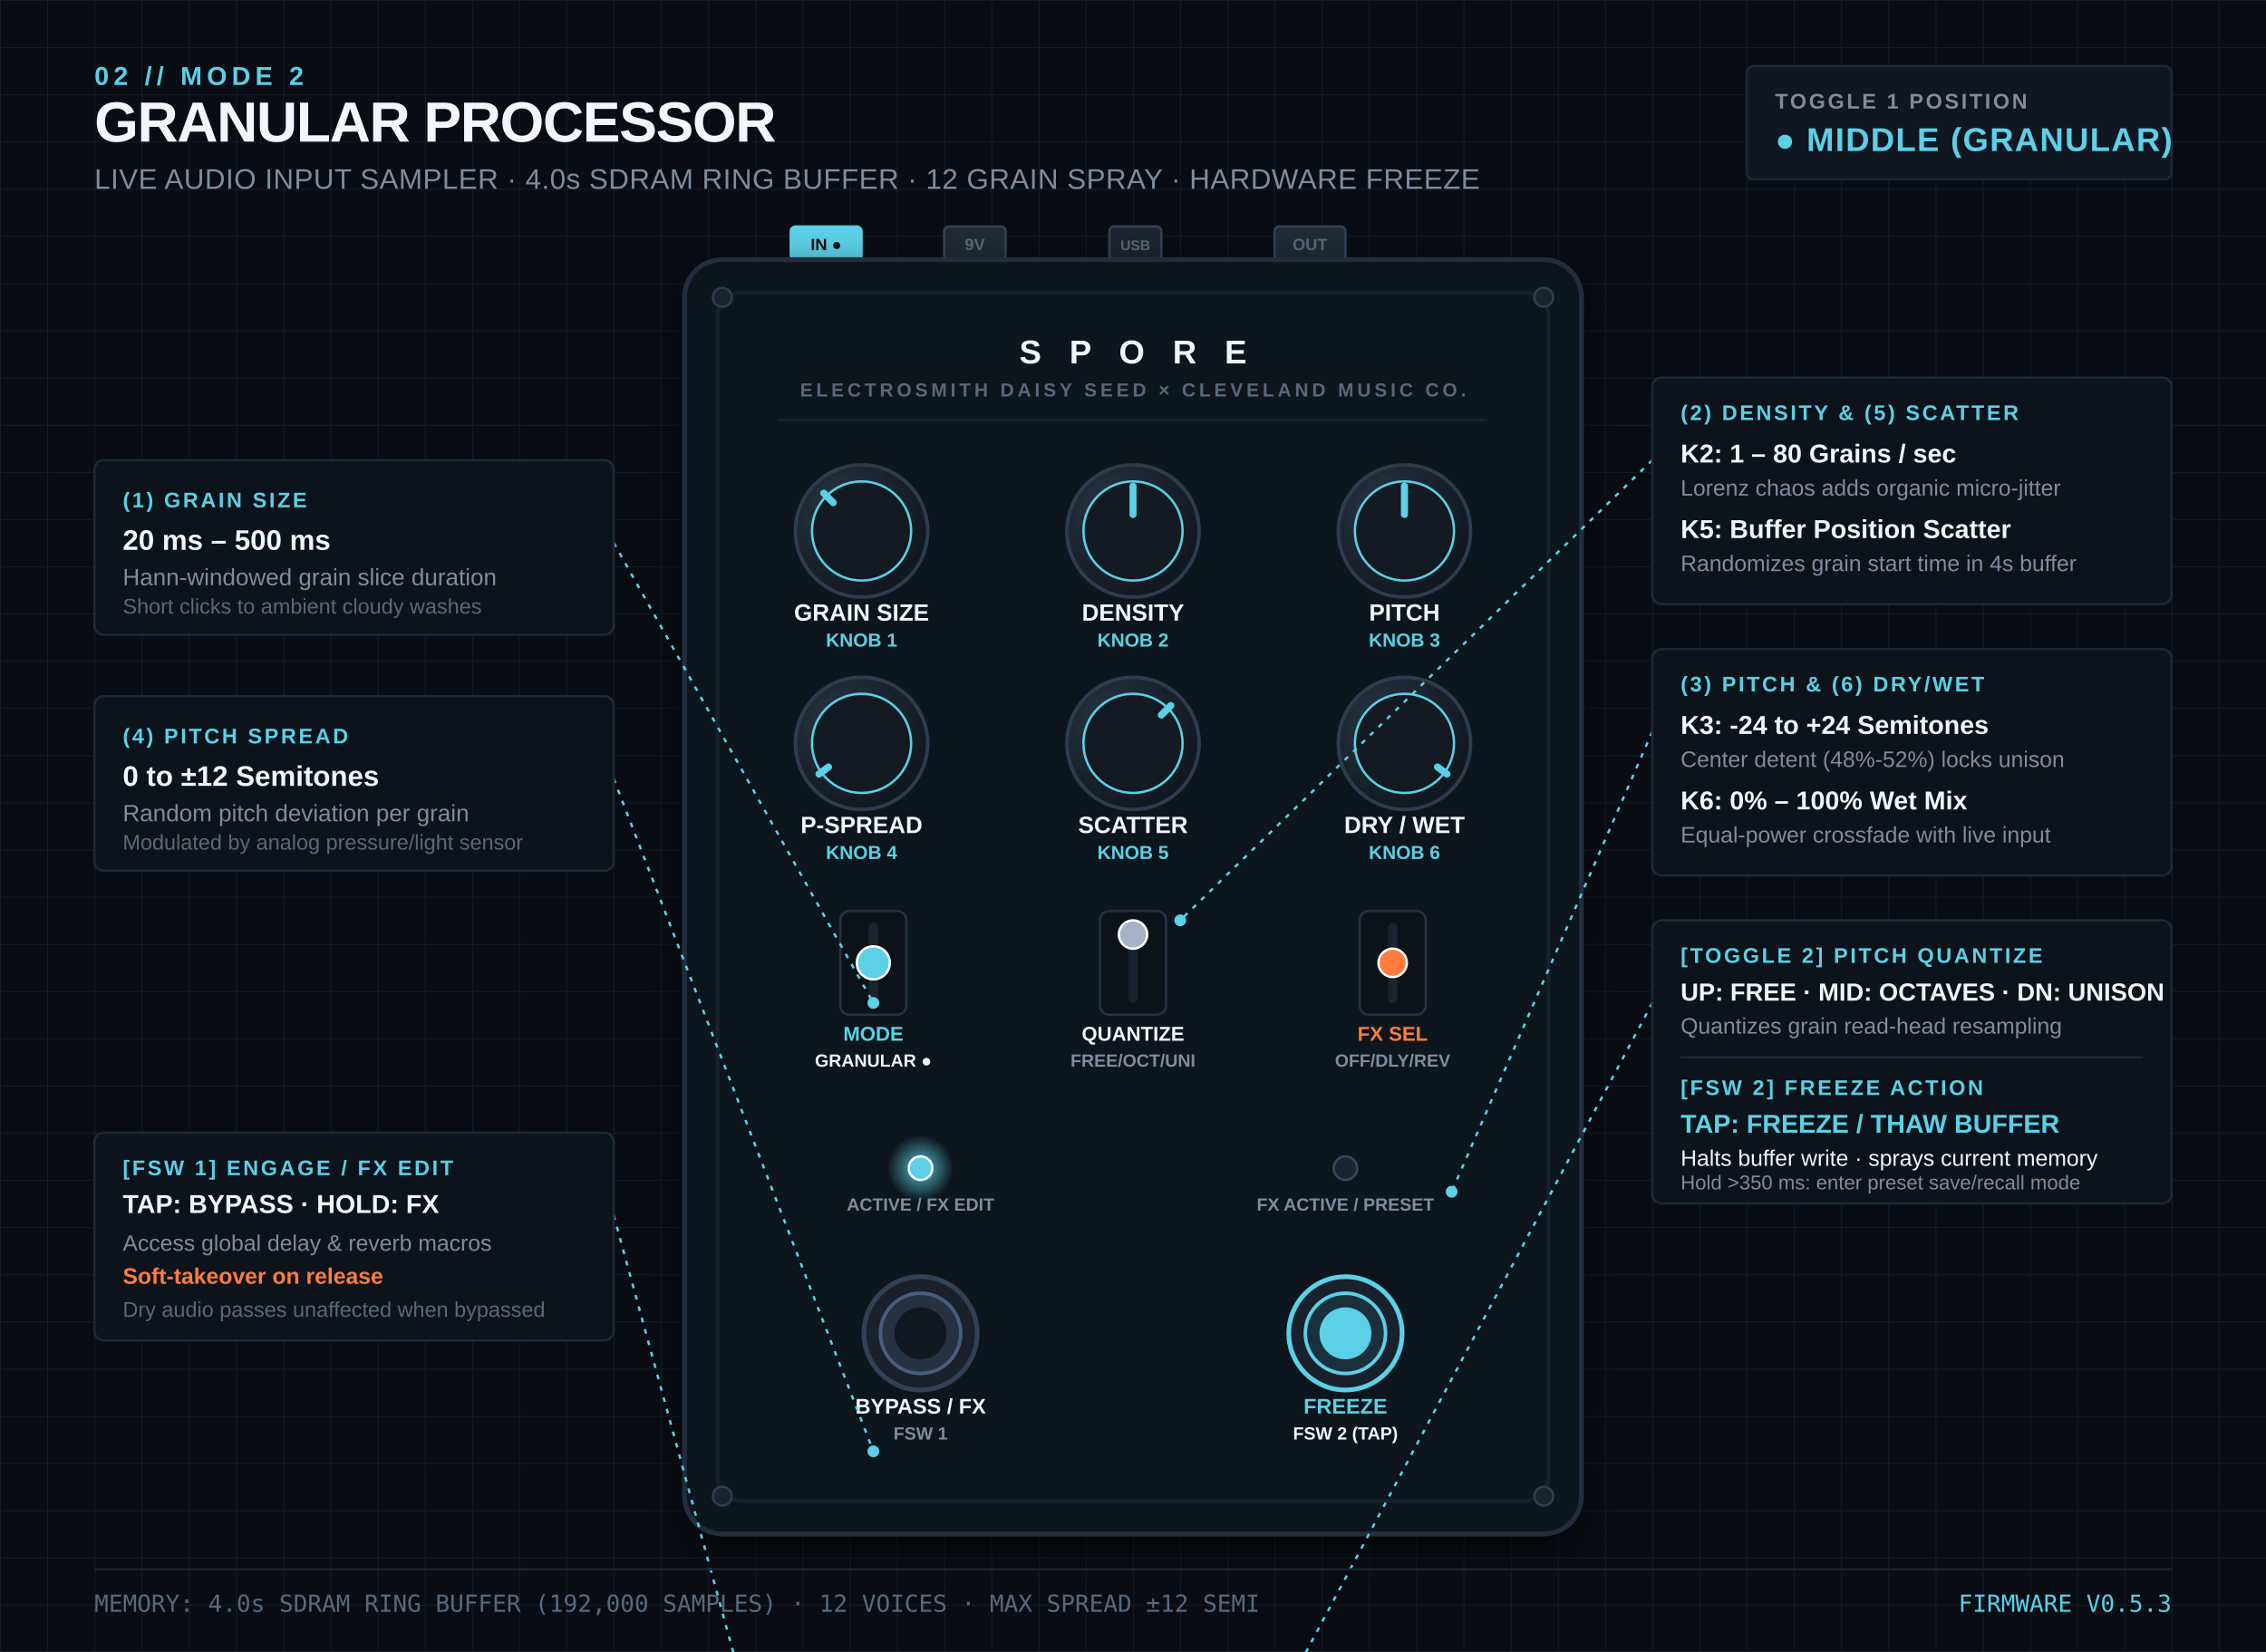
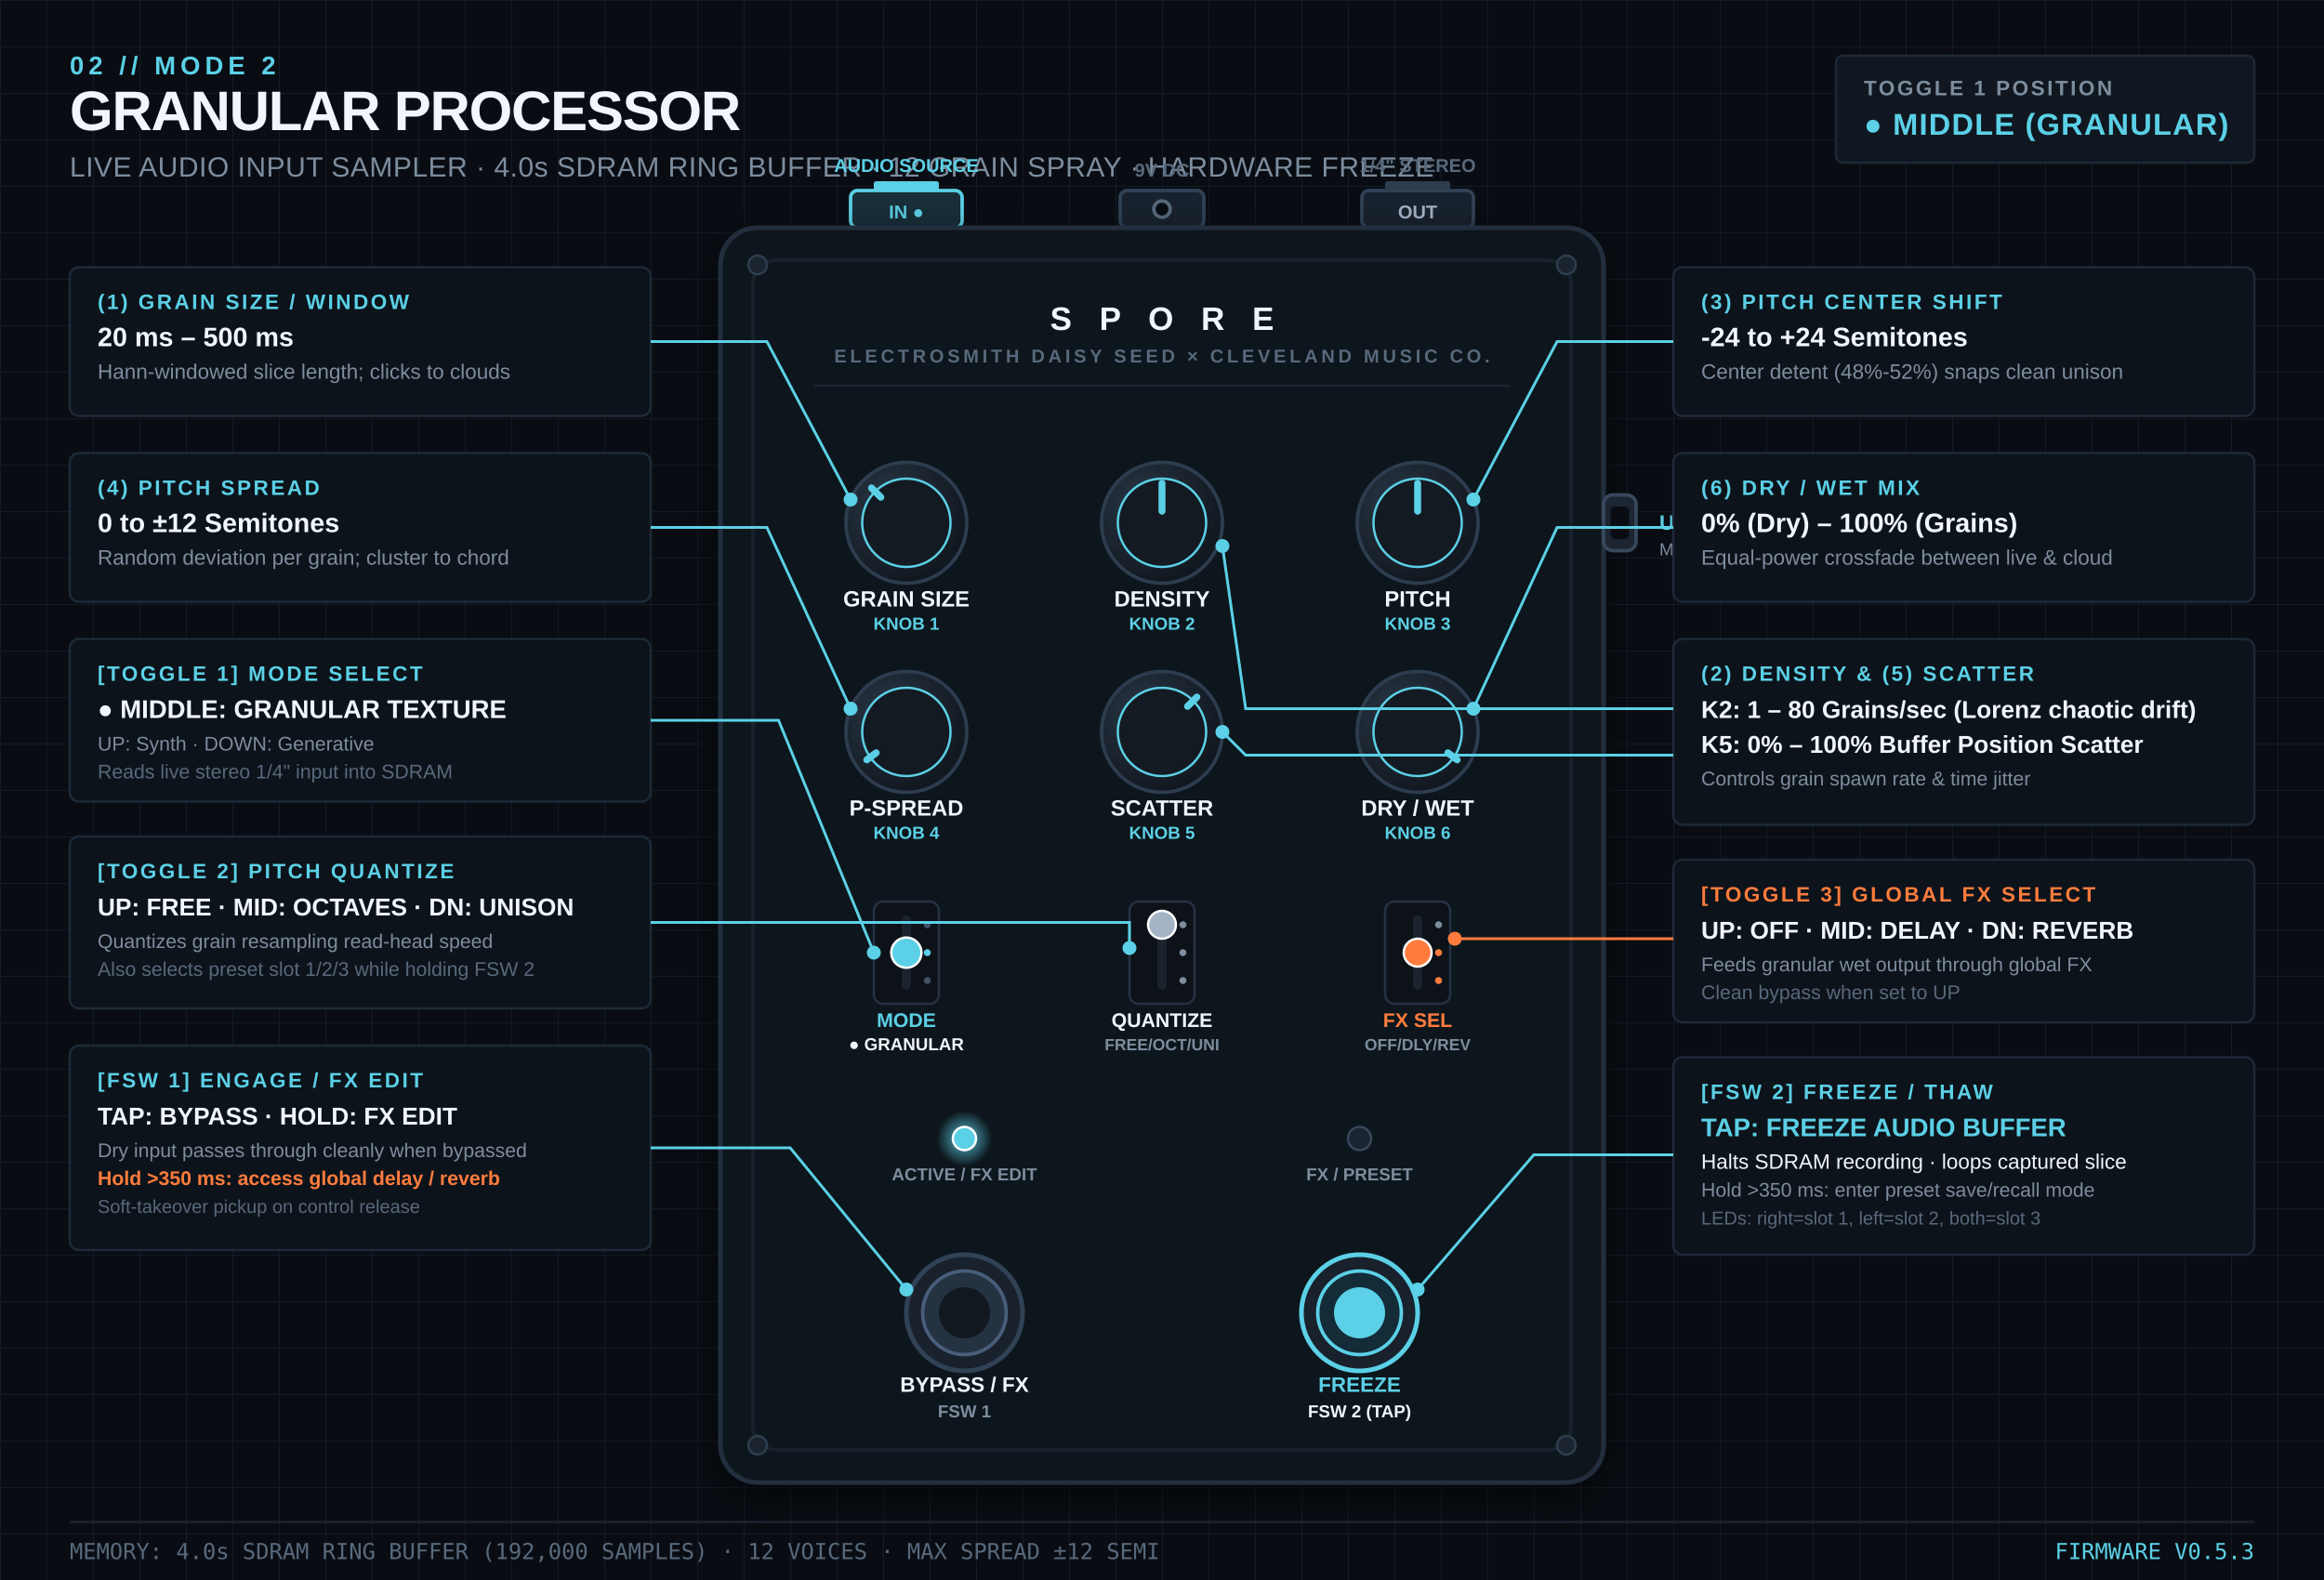
- <svg xmlns="http://www.w3.org/2000/svg" viewBox="0 0 960 700" width="100%" height="100%" style="background:#090d13; font-family:'Univers', 'Helvetica Neue', Arial, -apple-system, sans-serif;">
+ <svg xmlns="http://www.w3.org/2000/svg" viewBox="0 0 1000 680" width="100%" height="100%" style="background:#090d13; font-family:'Univers', 'Helvetica Neue', Arial, -apple-system, sans-serif;">
  <defs>
    <pattern id="grid" width="20" height="20" patternUnits="userSpaceOnUse">
      <path d="M 20 0 L 0 0 0 20" fill="none" stroke="#131c26" stroke-width="0.75" />
    </pattern>
    <radialGradient id="ledGlowCyan" cx="50%" cy="50%" r="50%">
      <stop offset="0%" stop-color="#5bd0e6" stop-opacity="0.9" />
      <stop offset="100%" stop-color="#5bd0e6" stop-opacity="0" />
    </radialGradient>
    <radialGradient id="knobShade" cx="35%" cy="35%" r="65%">
      <stop offset="0%" stop-color="#2a3848" />
      <stop offset="100%" stop-color="#121820" />
    </radialGradient>
    <filter id="shadow" x="-10%" y="-10%" width="120%" height="120%">
      <feDropShadow dx="0" dy="6" stdDeviation="8" flood-color="#000000" flood-opacity="0.6" />
    </filter>
  </defs>
-   <rect width="960" height="700" fill="#090d13" />
-   <rect width="960" height="700" fill="url(#grid)" />
-   <g transform="translate(40, 36)">
+   <rect width="1000" height="680" fill="#090d13" />
+   <rect width="1000" height="680" fill="url(#grid)" />
+   <g transform="translate(30, 32)">
    <text x="0" y="0" fill="#5bd0e6" font-size="11" font-weight="700" letter-spacing="2">02 // MODE 2</text>
    <text x="0" y="24" fill="#f0f6fc" font-size="24" font-weight="800" letter-spacing="-0.5">GRANULAR PROCESSOR</text>
    <text x="0" y="44" fill="#7d8d9e" font-size="12" letter-spacing="0.2">LIVE AUDIO INPUT SAMPLER · 4.0s SDRAM RING BUFFER · 12 GRAIN SPRAY · HARDWARE FREEZE</text>
-     <g transform="translate(700, -8)">
-       <rect x="0" y="0" width="180" height="48" rx="3" fill="#101720" stroke="#1d2836" stroke-width="1" />
-       <text x="12" y="18" fill="#7d8d9e" font-size="9" font-weight="700" letter-spacing="1">TOGGLE 1 POSITION</text>
-       <text x="12" y="36" fill="#5bd0e6" font-size="14" font-weight="700" letter-spacing="0.5">● MIDDLE (GRANULAR)</text>
-     </g>
-   </g>
-   <g transform="translate(290, 110)">
-     <rect x="45" y="-14" width="30" height="14" rx="2" fill="#5bd0e6" stroke="#5bd0e6" stroke-width="1" />
-     <text x="60" y="-4" fill="#090d13" font-size="7" font-weight="800" text-anchor="middle">IN ●</text>
-     <rect x="110" y="-14" width="26" height="14" rx="2" fill="#202936" stroke="#334255" stroke-width="1" />
-     <text x="123" y="-4" fill="#58697c" font-size="7" font-weight="700" text-anchor="middle">9V</text>
-     <rect x="180" y="-14" width="22" height="14" rx="2" fill="#1b2430" stroke="#334255" stroke-width="1" />
-     <text x="191" y="-4" fill="#58697c" font-size="6" font-weight="700" text-anchor="middle">USB</text>
-     <rect x="250" y="-14" width="30" height="14" rx="2" fill="#202936" stroke="#334255" stroke-width="1" />
-     <text x="265" y="-4" fill="#58697c" font-size="7" font-weight="700" text-anchor="middle">OUT</text>
+     <g transform="translate(760, -8)">
+       <rect x="0" y="0" width="180" height="46" rx="3" fill="#101720" stroke="#1d2836" stroke-width="1" />
+       <text x="12" y="17" fill="#7d8d9e" font-size="9" font-weight="700" letter-spacing="1">TOGGLE 1 POSITION</text>
+       <text x="12" y="34" fill="#5bd0e6" font-size="13" font-weight="700" letter-spacing="0.5">● MIDDLE (GRANULAR)</text>
+     </g>
+   </g>
+   <g transform="translate(390, 94)">
+     <rect x="-24" y="-12" width="48" height="16" rx="3" fill="#182e38" stroke="#5bd0e6" stroke-width="1.5" />
+     <rect x="-14" y="-16" width="28" height="4" rx="1" fill="#5bd0e6" />
+     <text x="0" y="0" fill="#5bd0e6" font-size="8" font-weight="800" text-anchor="middle">IN ●</text>
+     <text x="0" y="-20" fill="#5bd0e6" font-size="8" font-weight="700" text-anchor="middle">AUDIO SOURCE</text>
+   </g>
+   <g transform="translate(500, 94)">
+     <rect x="-18" y="-12" width="36" height="16" rx="3" fill="#18222e" stroke="#314256" stroke-width="1.5" />
+     <circle cx="0" cy="-4" r="3.5" fill="#090d13" stroke="#58697c" stroke-width="1.5" />
+     <text x="0" y="-18" fill="#58697c" font-size="8" font-weight="700" text-anchor="middle">9V DC</text>
+   </g>
+   <g transform="translate(610, 94)">
+     <rect x="-24" y="-12" width="48" height="16" rx="3" fill="#18222e" stroke="#314256" stroke-width="1.5" />
+     <rect x="-14" y="-16" width="28" height="4" rx="1" fill="#2d3d50" />
+     <text x="0" y="0" fill="#a4b3c6" font-size="8" font-weight="800" text-anchor="middle">OUT</text>
+     <text x="0" y="-20" fill="#58697c" font-size="8" font-weight="600" text-anchor="middle">1/4" STEREO</text>
+   </g>
+   <g transform="translate(310, 98)">
    <rect x="0" y="0" width="380" height="540" rx="16" fill="#11161d" stroke="#232f3e" stroke-width="2" filter="url(#shadow)" />
    <rect x="14" y="14" width="352" height="512" rx="10" fill="none" stroke="#19222c" stroke-width="1.5" />
    <circle cx="16" cy="16" r="4" fill="#1a232e" stroke="#2e3d4e" stroke-width="1" />
    <circle cx="364" cy="16" r="4" fill="#1a232e" stroke="#2e3d4e" stroke-width="1" />
    <circle cx="16" cy="524" r="4" fill="#1a232e" stroke="#2e3d4e" stroke-width="1" />
    <circle cx="364" cy="524" r="4" fill="#1a232e" stroke="#2e3d4e" stroke-width="1" />
    <text x="190" y="44" fill="#f0f6fc" font-size="14" font-weight="800" letter-spacing="4" text-anchor="middle">S P O R E</text>
    <text x="190" y="58" fill="#58697c" font-size="8" font-weight="600" letter-spacing="1.5" text-anchor="middle">ELECTROSMITH DAISY SEED × CLEVELAND MUSIC CO.</text>
    <line x1="40" y1="68" x2="340" y2="68" stroke="#1b2531" stroke-width="1" />
-     <g transform="translate(75, 115)">
-       <circle cx="0" cy="0" r="28" fill="url(#knobShade)" stroke="#2d3c4e" stroke-width="1.5" />
-       <circle cx="0" cy="0" r="21" fill="#141a22" stroke="#5bd0e6" stroke-width="1" />
-       <line x1="-12" y1="-12" x2="-16" y2="-16" stroke="#5bd0e6" stroke-width="3" stroke-linecap="round" />
-       <text x="0" y="38" fill="#f0f6fc" font-size="10" font-weight="700" text-anchor="middle">GRAIN SIZE</text>
-       <text x="0" y="49" fill="#5bd0e6" font-size="8" font-weight="700" text-anchor="middle">KNOB 1</text>
-     </g>
-     <g transform="translate(190, 115)">
-       <circle cx="0" cy="0" r="28" fill="url(#knobShade)" stroke="#2d3c4e" stroke-width="1.5" />
-       <circle cx="0" cy="0" r="21" fill="#141a22" stroke="#5bd0e6" stroke-width="1" />
-       <line x1="0" y1="-7" x2="0" y2="-19" stroke="#5bd0e6" stroke-width="3" stroke-linecap="round" />
-       <text x="0" y="38" fill="#f0f6fc" font-size="10" font-weight="700" text-anchor="middle">DENSITY</text>
-       <text x="0" y="49" fill="#5bd0e6" font-size="8" font-weight="700" text-anchor="middle">KNOB 2</text>
-     </g>
-     <g transform="translate(305, 115)">
-       <circle cx="0" cy="0" r="28" fill="url(#knobShade)" stroke="#2d3c4e" stroke-width="1.5" />
-       <circle cx="0" cy="0" r="21" fill="#141a22" stroke="#5bd0e6" stroke-width="1" />
-       <line x1="0" y1="-7" x2="0" y2="-19" stroke="#5bd0e6" stroke-width="3" stroke-linecap="round" />
-       <text x="0" y="38" fill="#f0f6fc" font-size="10" font-weight="700" text-anchor="middle">PITCH</text>
-       <text x="0" y="49" fill="#5bd0e6" font-size="8" font-weight="700" text-anchor="middle">KNOB 3</text>
-     </g>
-     <g transform="translate(75, 205)">
-       <circle cx="0" cy="0" r="28" fill="url(#knobShade)" stroke="#2d3c4e" stroke-width="1.5" />
-       <circle cx="0" cy="0" r="21" fill="#141a22" stroke="#5bd0e6" stroke-width="1" />
-       <line x1="-14" y1="10" x2="-18" y2="13" stroke="#5bd0e6" stroke-width="3" stroke-linecap="round" />
-       <text x="0" y="38" fill="#f0f6fc" font-size="10" font-weight="700" text-anchor="middle">P-SPREAD</text>
-       <text x="0" y="49" fill="#5bd0e6" font-size="8" font-weight="700" text-anchor="middle">KNOB 4</text>
-     </g>
-     <g transform="translate(190, 205)">
-       <circle cx="0" cy="0" r="28" fill="url(#knobShade)" stroke="#2d3c4e" stroke-width="1.5" />
-       <circle cx="0" cy="0" r="21" fill="#141a22" stroke="#5bd0e6" stroke-width="1" />
-       <line x1="12" y1="-12" x2="16" y2="-16" stroke="#5bd0e6" stroke-width="3" stroke-linecap="round" />
-       <text x="0" y="38" fill="#f0f6fc" font-size="10" font-weight="700" text-anchor="middle">SCATTER</text>
-       <text x="0" y="49" fill="#5bd0e6" font-size="8" font-weight="700" text-anchor="middle">KNOB 5</text>
-     </g>
-     <g transform="translate(305, 205)">
-       <circle cx="0" cy="0" r="28" fill="url(#knobShade)" stroke="#2d3c4e" stroke-width="1.5" />
-       <circle cx="0" cy="0" r="21" fill="#141a22" stroke="#5bd0e6" stroke-width="1" />
-       <line x1="14" y1="10" x2="18" y2="13" stroke="#5bd0e6" stroke-width="3" stroke-linecap="round" />
-       <text x="0" y="38" fill="#f0f6fc" font-size="10" font-weight="700" text-anchor="middle">DRY / WET</text>
-       <text x="0" y="49" fill="#5bd0e6" font-size="8" font-weight="700" text-anchor="middle">KNOB 6</text>
-     </g>
-     <g transform="translate(80, 298)">
+     <g transform="translate(80, 127)">
+       <circle cx="0" cy="0" r="26" fill="url(#knobShade)" stroke="#2d3c4e" stroke-width="1.5" />
+       <circle cx="0" cy="0" r="19" fill="#141a22" stroke="#5bd0e6" stroke-width="1" />
+       <line x1="-11" y1="-11" x2="-15" y2="-15" stroke="#5bd0e6" stroke-width="3" stroke-linecap="round" />
+       <text x="0" y="36" fill="#f0f6fc" font-size="9.5" font-weight="700" text-anchor="middle">GRAIN SIZE</text>
+       <text x="0" y="46" fill="#5bd0e6" font-size="7.5" font-weight="700" text-anchor="middle">KNOB 1</text>
+     </g>
+     <g transform="translate(190, 127)">
+       <circle cx="0" cy="0" r="26" fill="url(#knobShade)" stroke="#2d3c4e" stroke-width="1.5" />
+       <circle cx="0" cy="0" r="19" fill="#141a22" stroke="#5bd0e6" stroke-width="1" />
+       <line x1="0" y1="-5" x2="0" y2="-17" stroke="#5bd0e6" stroke-width="3" stroke-linecap="round" />
+       <text x="0" y="36" fill="#f0f6fc" font-size="9.5" font-weight="700" text-anchor="middle">DENSITY</text>
+       <text x="0" y="46" fill="#5bd0e6" font-size="7.5" font-weight="700" text-anchor="middle">KNOB 2</text>
+     </g>
+     <g transform="translate(300, 127)">
+       <circle cx="0" cy="0" r="26" fill="url(#knobShade)" stroke="#2d3c4e" stroke-width="1.5" />
+       <circle cx="0" cy="0" r="19" fill="#141a22" stroke="#5bd0e6" stroke-width="1" />
+       <line x1="0" y1="-5" x2="0" y2="-17" stroke="#5bd0e6" stroke-width="3" stroke-linecap="round" />
+       <text x="0" y="36" fill="#f0f6fc" font-size="9.5" font-weight="700" text-anchor="middle">PITCH</text>
+       <text x="0" y="46" fill="#5bd0e6" font-size="7.5" font-weight="700" text-anchor="middle">KNOB 3</text>
+     </g>
+     <g transform="translate(80, 217)">
+       <circle cx="0" cy="0" r="26" fill="url(#knobShade)" stroke="#2d3c4e" stroke-width="1.5" />
+       <circle cx="0" cy="0" r="19" fill="#141a22" stroke="#5bd0e6" stroke-width="1" />
+       <line x1="-13" y1="9" x2="-17" y2="12" stroke="#5bd0e6" stroke-width="3" stroke-linecap="round" />
+       <text x="0" y="36" fill="#f0f6fc" font-size="9.5" font-weight="700" text-anchor="middle">P-SPREAD</text>
+       <text x="0" y="46" fill="#5bd0e6" font-size="7.5" font-weight="700" text-anchor="middle">KNOB 4</text>
+     </g>
+     <g transform="translate(190, 217)">
+       <circle cx="0" cy="0" r="26" fill="url(#knobShade)" stroke="#2d3c4e" stroke-width="1.5" />
+       <circle cx="0" cy="0" r="19" fill="#141a22" stroke="#5bd0e6" stroke-width="1" />
+       <line x1="11" y1="-11" x2="15" y2="-15" stroke="#5bd0e6" stroke-width="3" stroke-linecap="round" />
+       <text x="0" y="36" fill="#f0f6fc" font-size="9.5" font-weight="700" text-anchor="middle">SCATTER</text>
+       <text x="0" y="46" fill="#5bd0e6" font-size="7.5" font-weight="700" text-anchor="middle">KNOB 5</text>
+     </g>
+     <g transform="translate(300, 217)">
+       <circle cx="0" cy="0" r="26" fill="url(#knobShade)" stroke="#2d3c4e" stroke-width="1.5" />
+       <circle cx="0" cy="0" r="19" fill="#141a22" stroke="#5bd0e6" stroke-width="1" />
+       <line x1="13" y1="9" x2="17" y2="12" stroke="#5bd0e6" stroke-width="3" stroke-linecap="round" />
+       <text x="0" y="36" fill="#f0f6fc" font-size="9.5" font-weight="700" text-anchor="middle">DRY / WET</text>
+       <text x="0" y="46" fill="#5bd0e6" font-size="7.5" font-weight="700" text-anchor="middle">KNOB 6</text>
+     </g>
+     <g transform="translate(80, 312)">
      <rect x="-14" y="-22" width="28" height="44" rx="4" fill="#0d1218" stroke="#253242" stroke-width="1" />
-       <line x1="0" y1="-15" x2="0" y2="15" stroke="#1a232e" stroke-width="4" stroke-linecap="round" />
-       <circle cx="0" cy="0" r="7" fill="#5bd0e6" stroke="#ffffff" stroke-width="1" />
-       <text x="0" y="33" fill="#5bd0e6" font-size="8.5" font-weight="800" text-anchor="middle">MODE</text>
-       <text x="0" y="44" fill="#f0f6fc" font-size="7.5" font-weight="700" text-anchor="middle">GRANULAR ●</text>
-     </g>
-     <g transform="translate(190, 298)">
+       <line x1="0" y1="-14" x2="0" y2="14" stroke="#1a232e" stroke-width="4" stroke-linecap="round" />
+       <circle cx="9" cy="-12" r="1.5" fill="#415164" />
+       <circle cx="9" cy="0" r="1.5" fill="#5bd0e6" />
+       <circle cx="9" cy="12" r="1.5" fill="#415164" />
+       <circle cx="0" cy="0" r="6.5" fill="#5bd0e6" stroke="#ffffff" stroke-width="1" />
+       <text x="0" y="32" fill="#5bd0e6" font-size="8.5" font-weight="800" text-anchor="middle">MODE</text>
+       <text x="0" y="42" fill="#f0f6fc" font-size="7.5" font-weight="700" text-anchor="middle">● GRANULAR</text>
+     </g>
+     <g transform="translate(190, 312)">
      <rect x="-14" y="-22" width="28" height="44" rx="4" fill="#0d1218" stroke="#253242" stroke-width="1" />
-       <line x1="0" y1="-15" x2="0" y2="15" stroke="#1a232e" stroke-width="4" stroke-linecap="round" />
+       <line x1="0" y1="-14" x2="0" y2="14" stroke="#1a232e" stroke-width="4" stroke-linecap="round" />
+       <circle cx="9" cy="-12" r="1.5" fill="#7d8d9e" />
+       <circle cx="9" cy="0" r="1.5" fill="#7d8d9e" />
+       <circle cx="9" cy="12" r="1.5" fill="#7d8d9e" />
      <circle cx="0" cy="-12" r="6" fill="#a4b3c6" stroke="#ffffff" stroke-width="1" />
-       <text x="0" y="33" fill="#f0f6fc" font-size="8.5" font-weight="800" text-anchor="middle">QUANTIZE</text>
-       <text x="0" y="44" fill="#7d8d9e" font-size="7.5" font-weight="600" text-anchor="middle">FREE/OCT/UNI</text>
-     </g>
-     <g transform="translate(300, 298)">
+       <text x="0" y="32" fill="#f0f6fc" font-size="8.5" font-weight="800" text-anchor="middle">QUANTIZE</text>
+       <text x="0" y="42" fill="#7d8d9e" font-size="7" font-weight="600" text-anchor="middle">FREE/OCT/UNI</text>
+     </g>
+     <g transform="translate(300, 312)">
      <rect x="-14" y="-22" width="28" height="44" rx="4" fill="#0d1218" stroke="#253242" stroke-width="1" />
-       <line x1="0" y1="-15" x2="0" y2="15" stroke="#1a232e" stroke-width="4" stroke-linecap="round" />
+       <line x1="0" y1="-14" x2="0" y2="14" stroke="#1a232e" stroke-width="4" stroke-linecap="round" />
+       <circle cx="9" cy="-12" r="1.5" fill="#7d8d9e" />
+       <circle cx="9" cy="0" r="1.5" fill="#ff7c3d" />
+       <circle cx="9" cy="12" r="1.5" fill="#ff7c3d" />
      <circle cx="0" cy="0" r="6" fill="#ff7c3d" stroke="#ffffff" stroke-width="1" />
-       <text x="0" y="33" fill="#ff7c3d" font-size="8.5" font-weight="800" text-anchor="middle">FX SEL</text>
-       <text x="0" y="44" fill="#7d8d9e" font-size="7.5" font-weight="600" text-anchor="middle">OFF/DLY/REV</text>
-     </g>
-     <circle cx="100" cy="385" r="14" fill="url(#ledGlowCyan)" />
-     <circle cx="100" cy="385" r="5" fill="#5bd0e6" stroke="#ffffff" stroke-width="1" />
-     <text x="100" y="403" fill="#7d8d9e" font-size="7.5" font-weight="700" text-anchor="middle">ACTIVE / FX EDIT</text>
-     <circle cx="280" cy="385" r="5" fill="#1b2531" stroke="#37475b" stroke-width="1" />
-     <text x="280" y="403" fill="#7d8d9e" font-size="7.5" font-weight="700" text-anchor="middle">FX ACTIVE / PRESET</text>
-     <g transform="translate(100, 455)">
-       <circle cx="0" cy="0" r="24" fill="#18212c" stroke="#314256" stroke-width="2" />
-       <circle cx="0" cy="0" r="17" fill="#243242" stroke="#485e7a" stroke-width="1.5" />
+       <text x="0" y="32" fill="#ff7c3d" font-size="8.5" font-weight="800" text-anchor="middle">FX SEL</text>
+       <text x="0" y="42" fill="#7d8d9e" font-size="7" font-weight="600" text-anchor="middle">OFF/DLY/REV</text>
+     </g>
+     <circle cx="105" cy="392" r="12" fill="url(#ledGlowCyan)" />
+     <circle cx="105" cy="392" r="5" fill="#5bd0e6" stroke="#ffffff" stroke-width="1" />
+     <text x="105" y="410" fill="#7d8d9e" font-size="7.5" font-weight="700" text-anchor="middle">ACTIVE / FX EDIT</text>
+     <circle cx="275" cy="392" r="5" fill="#1b2531" stroke="#37475b" stroke-width="1" />
+     <text x="275" y="410" fill="#7d8d9e" font-size="7.5" font-weight="700" text-anchor="middle">FX / PRESET</text>
+     <g transform="translate(105, 467)">
+       <circle cx="0" cy="0" r="25" fill="#18212c" stroke="#314256" stroke-width="2" />
+       <circle cx="0" cy="0" r="18" fill="#243242" stroke="#485e7a" stroke-width="1.5" />
      <circle cx="0" cy="0" r="11" fill="#121820" />
      <text x="0" y="34" fill="#f0f6fc" font-size="9" font-weight="700" text-anchor="middle">BYPASS / FX</text>
      <text x="0" y="45" fill="#7d8d9e" font-size="7.5" font-weight="600" text-anchor="middle">FSW 1</text>
    </g>
-     <g transform="translate(280, 455)">
-       <circle cx="0" cy="0" r="24" fill="#18212c" stroke="#5bd0e6" stroke-width="2" />
-       <circle cx="0" cy="0" r="17" fill="#1b303d" stroke="#5bd0e6" stroke-width="1.5" />
+     <g transform="translate(275, 467)">
+       <circle cx="0" cy="0" r="25" fill="#18212c" stroke="#5bd0e6" stroke-width="2" />
+       <circle cx="0" cy="0" r="18" fill="#132c38" stroke="#5bd0e6" stroke-width="1.5" />
      <circle cx="0" cy="0" r="11" fill="#5bd0e6" />
      <text x="0" y="34" fill="#5bd0e6" font-size="9" font-weight="800" text-anchor="middle">FREEZE</text>
      <text x="0" y="45" fill="#f0f6fc" font-size="7.5" font-weight="700" text-anchor="middle">FSW 2 (TAP)</text>
    </g>
  </g>
-   <g transform="translate(40, 195)">
-     <line x1="220" y1="35" x2="330" y2="230" stroke="#5bd0e6" stroke-width="1" stroke-dasharray="2 3" />
-     <circle cx="330" cy="230" r="2.5" fill="#5bd0e6" />
-     <rect x="0" y="0" width="220" height="74" rx="4" fill="#0d131a" stroke="#1e2937" stroke-width="1" />
-     <text x="12" y="20" fill="#5bd0e6" font-size="9" font-weight="800" letter-spacing="1">(1) GRAIN SIZE</text>
-     <text x="12" y="38" fill="#f0f6fc" font-size="12" font-weight="700">20 ms – 500 ms</text>
-     <text x="12" y="53" fill="#7d8d9e" font-size="10">Hann-windowed grain slice duration</text>
-     <text x="12" y="65" fill="#58697c" font-size="9">Short clicks to ambient cloudy washes</text>
-   </g>
-   <g transform="translate(40, 295)">
-     <line x1="220" y1="35" x2="330" y2="320" stroke="#5bd0e6" stroke-width="1" stroke-dasharray="2 3" />
-     <circle cx="330" cy="320" r="2.5" fill="#5bd0e6" />
-     <rect x="0" y="0" width="220" height="74" rx="4" fill="#0d131a" stroke="#1e2937" stroke-width="1" />
-     <text x="12" y="20" fill="#5bd0e6" font-size="9" font-weight="800" letter-spacing="1">(4) PITCH SPREAD</text>
-     <text x="12" y="38" fill="#f0f6fc" font-size="12" font-weight="700">0 to ±12 Semitones</text>
-     <text x="12" y="53" fill="#7d8d9e" font-size="10">Random pitch deviation per grain</text>
-     <text x="12" y="65" fill="#58697c" font-size="9">Modulated by analog pressure/light sensor</text>
-   </g>
-   <g transform="translate(40, 480)">
-     <line x1="220" y1="35" x2="365" y2="565" stroke="#5bd0e6" stroke-width="1" stroke-dasharray="2 3" />
-     <circle cx="365" cy="565" r="2.5" fill="#5bd0e6" />
-     <rect x="0" y="0" width="220" height="88" rx="4" fill="#0d131a" stroke="#1e2937" stroke-width="1" />
-     <text x="12" y="18" fill="#5bd0e6" font-size="9" font-weight="800" letter-spacing="1">[FSW 1] ENGAGE / FX EDIT</text>
-     <text x="12" y="34" fill="#f0f6fc" font-size="11" font-weight="700">TAP: BYPASS · HOLD: FX</text>
-     <text x="12" y="50" fill="#7d8d9e" font-size="9.5">Access global delay &amp; reverb macros</text>
-     <text x="12" y="64" fill="#ff7c3d" font-size="9.5" font-weight="700">Soft-takeover on release</text>
-     <text x="12" y="78" fill="#58697c" font-size="9">Dry audio passes unaffected when bypassed</text>
-   </g>
-   <g transform="translate(700, 160)">
-     <line x1="0" y1="35" x2="-200" y2="230" stroke="#5bd0e6" stroke-width="1" stroke-dasharray="2 3" />
-     <circle cx="-200" cy="230" r="2.5" fill="#5bd0e6" />
-     <rect x="0" y="0" width="220" height="96" rx="4" fill="#0d131a" stroke="#1e2937" stroke-width="1" />
-     <text x="12" y="18" fill="#5bd0e6" font-size="9" font-weight="800" letter-spacing="1">(2) DENSITY &amp; (5) SCATTER</text>
-     <text x="12" y="36" fill="#f0f6fc" font-size="11" font-weight="700">K2: 1 – 80 Grains / sec</text>
-     <text x="12" y="50" fill="#7d8d9e" font-size="9.5">Lorenz chaos adds organic micro-jitter</text>
-     <text x="12" y="68" fill="#f0f6fc" font-size="11" font-weight="700">K5: Buffer Position Scatter</text>
-     <text x="12" y="82" fill="#7d8d9e" font-size="9.5">Randomizes grain start time in 4s buffer</text>
-   </g>
-   <g transform="translate(700, 275)">
-     <line x1="0" y1="35" x2="-85" y2="230" stroke="#5bd0e6" stroke-width="1" stroke-dasharray="2 3" />
-     <circle cx="-85" cy="230" r="2.5" fill="#5bd0e6" />
-     <rect x="0" y="0" width="220" height="96" rx="4" fill="#0d131a" stroke="#1e2937" stroke-width="1" />
-     <text x="12" y="18" fill="#5bd0e6" font-size="9" font-weight="800" letter-spacing="1">(3) PITCH &amp; (6) DRY/WET</text>
-     <text x="12" y="36" fill="#f0f6fc" font-size="11" font-weight="700">K3: -24 to +24 Semitones</text>
-     <text x="12" y="50" fill="#7d8d9e" font-size="9.5">Center detent (48%-52%) locks unison</text>
-     <text x="12" y="68" fill="#f0f6fc" font-size="11" font-weight="700">K6: 0% – 100% Wet Mix</text>
-     <text x="12" y="82" fill="#7d8d9e" font-size="9.5">Equal-power crossfade with live input</text>
-   </g>
-   <g transform="translate(700, 390)">
-     <line x1="0" y1="35" x2="-200" y2="410" stroke="#5bd0e6" stroke-width="1" stroke-dasharray="2 3" />
-     <circle cx="-200" cy="410" r="2.5" fill="#5bd0e6" />
-     <rect x="0" y="0" width="220" height="120" rx="4" fill="#0d131a" stroke="#1e2937" stroke-width="1" />
-     <text x="12" y="18" fill="#5bd0e6" font-size="9" font-weight="800" letter-spacing="1">[TOGGLE 2] PITCH QUANTIZE</text>
-     <text x="12" y="34" fill="#f0f6fc" font-size="10.5" font-weight="700">UP: FREE · MID: OCTAVES · DN: UNISON</text>
-     <text x="12" y="48" fill="#7d8d9e" font-size="9.5">Quantizes grain read-head resampling</text>
-     <line x1="12" y1="58" x2="208" y2="58" stroke="#1e2937" stroke-width="1" />
-     <text x="12" y="74" fill="#5bd0e6" font-size="9" font-weight="800" letter-spacing="1">[FSW 2] FREEZE ACTION</text>
-     <text x="12" y="90" fill="#5bd0e6" font-size="11" font-weight="800">TAP: FREEZE / THAW BUFFER</text>
-     <text x="12" y="104" fill="#f0f6fc" font-size="9.5">Halts buffer write · sprays current memory</text>
-     <text x="12" y="114" fill="#7d8d9e" font-size="8.5">Hold &gt;350 ms: enter preset save/recall mode</text>
-   </g>
-   <g transform="translate(40, 665)">
-     <line x1="0" y1="0" x2="880" y2="0" stroke="#1a232e" stroke-width="1" />
-     <text x="0" y="18" fill="#58697c" font-size="10" font-family="monospace">MEMORY: 4.0s SDRAM RING BUFFER (192,000 SAMPLES) · 12 VOICES · MAX SPREAD ±12 SEMI</text>
-     <text x="880" y="18" fill="#5bd0e6" font-size="10" font-family="monospace" text-anchor="end">FIRMWARE V0.5.3</text>
+   <g transform="translate(690, 213)">
+     <rect x="0" y="0" width="14" height="24" rx="4" fill="#1c2532" stroke="#37485c" stroke-width="1.5" />
+     <rect x="3" y="5" width="8" height="14" rx="2" fill="#090d13" />
+     <text x="24" y="15" fill="#5bd0e6" font-size="9" font-weight="800">USB-C</text>
+     <text x="24" y="26" fill="#7d8d9e" font-size="7.5">MIDI &amp; DFU FLASH</text>
+   </g>
+   <rect x="30" y="115" width="250" height="64" rx="4" fill="#0d131a" stroke="#1e2937" stroke-width="1" />
+   <text x="42" y="133" fill="#5bd0e6" font-size="9" font-weight="800" letter-spacing="1">(1) GRAIN SIZE / WINDOW</text>
+   <text x="42" y="149" fill="#f0f6fc" font-size="11.5" font-weight="700">20 ms – 500 ms</text>
+   <text x="42" y="163" fill="#7d8d9e" font-size="9">Hann-windowed slice length; clicks to clouds</text>
+   <path d="M 280 147 L 330 147 L 366 215" fill="none" stroke="#5bd0e6" stroke-width="1.2" />
+   <circle cx="366" cy="215" r="3" fill="#5bd0e6" />
+   <rect x="30" y="195" width="250" height="64" rx="4" fill="#0d131a" stroke="#1e2937" stroke-width="1" />
+   <text x="42" y="213" fill="#5bd0e6" font-size="9" font-weight="800" letter-spacing="1">(4) PITCH SPREAD</text>
+   <text x="42" y="229" fill="#f0f6fc" font-size="11.5" font-weight="700">0 to ±12 Semitones</text>
+   <text x="42" y="243" fill="#7d8d9e" font-size="9">Random deviation per grain; cluster to chord</text>
+   <path d="M 280 227 L 330 227 L 366 305" fill="none" stroke="#5bd0e6" stroke-width="1.2" />
+   <circle cx="366" cy="305" r="3" fill="#5bd0e6" />
+   <rect x="30" y="275" width="250" height="70" rx="4" fill="#0d131a" stroke="#1e2937" stroke-width="1" />
+   <text x="42" y="293" fill="#5bd0e6" font-size="9" font-weight="800" letter-spacing="1">[TOGGLE 1] MODE SELECT</text>
+   <text x="42" y="309" fill="#f0f6fc" font-size="11" font-weight="700">● MIDDLE: GRANULAR TEXTURE</text>
+   <text x="42" y="323" fill="#7d8d9e" font-size="8.5">UP: Synth · DOWN: Generative</text>
+   <text x="42" y="335" fill="#58697c" font-size="8.5">Reads live stereo 1/4" input into SDRAM</text>
+   <path d="M 280 310 L 335 310 L 376 410" fill="none" stroke="#5bd0e6" stroke-width="1.2" />
+   <circle cx="376" cy="410" r="3" fill="#5bd0e6" />
+   <rect x="30" y="360" width="250" height="74" rx="4" fill="#0d131a" stroke="#1e2937" stroke-width="1" />
+   <text x="42" y="378" fill="#5bd0e6" font-size="9" font-weight="800" letter-spacing="1">[TOGGLE 2] PITCH QUANTIZE</text>
+   <text x="42" y="394" fill="#f0f6fc" font-size="10.5" font-weight="700">UP: FREE · MID: OCTAVES · DN: UNISON</text>
+   <text x="42" y="408" fill="#7d8d9e" font-size="8.5">Quantizes grain resampling read-head speed</text>
+   <text x="42" y="420" fill="#58697c" font-size="8.5">Also selects preset slot 1/2/3 while holding FSW 2</text>
+   <path d="M 280 397 L 486 397 L 486 408" fill="none" stroke="#5bd0e6" stroke-width="1.2" />
+   <circle cx="486" cy="408" r="3" fill="#5bd0e6" />
+   <rect x="30" y="450" width="250" height="88" rx="4" fill="#0d131a" stroke="#1e2937" stroke-width="1" />
+   <text x="42" y="468" fill="#5bd0e6" font-size="9" font-weight="800" letter-spacing="1">[FSW 1] ENGAGE / FX EDIT</text>
+   <text x="42" y="484" fill="#f0f6fc" font-size="10.5" font-weight="700">TAP: BYPASS · HOLD: FX EDIT</text>
+   <text x="42" y="498" fill="#7d8d9e" font-size="8.5">Dry input passes through cleanly when bypassed</text>
+   <text x="42" y="510" fill="#ff7c3d" font-size="8.5" font-weight="700">Hold &gt;350 ms: access global delay / reverb</text>
+   <text x="42" y="522" fill="#58697c" font-size="8">Soft-takeover pickup on control release</text>
+   <path d="M 280 494 L 340 494 L 390 555" fill="none" stroke="#5bd0e6" stroke-width="1.2" />
+   <circle cx="390" cy="555" r="3" fill="#5bd0e6" />
+   <rect x="720" y="115" width="250" height="64" rx="4" fill="#0d131a" stroke="#1e2937" stroke-width="1" />
+   <text x="732" y="133" fill="#5bd0e6" font-size="9" font-weight="800" letter-spacing="1">(3) PITCH CENTER SHIFT</text>
+   <text x="732" y="149" fill="#f0f6fc" font-size="11.5" font-weight="700">-24 to +24 Semitones</text>
+   <text x="732" y="163" fill="#7d8d9e" font-size="9">Center detent (48%-52%) snaps clean unison</text>
+   <path d="M 720 147 L 670 147 L 634 215" fill="none" stroke="#5bd0e6" stroke-width="1.2" />
+   <circle cx="634" cy="215" r="3" fill="#5bd0e6" />
+   <rect x="720" y="195" width="250" height="64" rx="4" fill="#0d131a" stroke="#1e2937" stroke-width="1" />
+   <text x="732" y="213" fill="#5bd0e6" font-size="9" font-weight="800" letter-spacing="1">(6) DRY / WET MIX</text>
+   <text x="732" y="229" fill="#f0f6fc" font-size="11.5" font-weight="700">0% (Dry) – 100% (Grains)</text>
+   <text x="732" y="243" fill="#7d8d9e" font-size="9">Equal-power crossfade between live &amp; cloud</text>
+   <path d="M 720 227 L 670 227 L 634 305" fill="none" stroke="#5bd0e6" stroke-width="1.2" />
+   <circle cx="634" cy="305" r="3" fill="#5bd0e6" />
+   <rect x="720" y="275" width="250" height="80" rx="4" fill="#0d131a" stroke="#1e2937" stroke-width="1" />
+   <text x="732" y="293" fill="#5bd0e6" font-size="9" font-weight="800" letter-spacing="1">(2) DENSITY &amp; (5) SCATTER</text>
+   <text x="732" y="309" fill="#f0f6fc" font-size="10.5" font-weight="700">K2: 1 – 80 Grains/sec (Lorenz chaotic drift)</text>
+   <text x="732" y="324" fill="#f0f6fc" font-size="10.5" font-weight="700">K5: 0% – 100% Buffer Position Scatter</text>
+   <text x="732" y="338" fill="#7d8d9e" font-size="8.5">Controls grain spawn rate &amp; time jitter</text>
+   <path d="M 720 305 L 536 305 L 526 235" fill="none" stroke="#5bd0e6" stroke-width="1.2" />
+   <circle cx="526" cy="235" r="3" fill="#5bd0e6" />
+   <path d="M 720 325 L 536 325 L 526 315" fill="none" stroke="#5bd0e6" stroke-width="1.2" />
+   <circle cx="526" cy="315" r="3" fill="#5bd0e6" />
+   <rect x="720" y="370" width="250" height="70" rx="4" fill="#0d131a" stroke="#1e2937" stroke-width="1" />
+   <text x="732" y="388" fill="#ff7c3d" font-size="9" font-weight="800" letter-spacing="1">[TOGGLE 3] GLOBAL FX SELECT</text>
+   <text x="732" y="404" fill="#f0f6fc" font-size="10.5" font-weight="700">UP: OFF · MID: DELAY · DN: REVERB</text>
+   <text x="732" y="418" fill="#7d8d9e" font-size="8.5">Feeds granular wet output through global FX</text>
+   <text x="732" y="430" fill="#58697c" font-size="8.5">Clean bypass when set to UP</text>
+   <path d="M 720 404 L 626 404" fill="none" stroke="#ff7c3d" stroke-width="1.2" />
+   <circle cx="626" cy="404" r="3" fill="#ff7c3d" />
+   <rect x="720" y="455" width="250" height="85" rx="4" fill="#0d131a" stroke="#1e2937" stroke-width="1" />
+   <text x="732" y="473" fill="#5bd0e6" font-size="9" font-weight="800" letter-spacing="1">[FSW 2] FREEZE / THAW</text>
+   <text x="732" y="489" fill="#5bd0e6" font-size="11" font-weight="800">TAP: FREEZE AUDIO BUFFER</text>
+   <text x="732" y="503" fill="#f0f6fc" font-size="9">Halts SDRAM recording · loops captured slice</text>
+   <text x="732" y="515" fill="#7d8d9e" font-size="8.5">Hold &gt;350 ms: enter preset save/recall mode</text>
+   <text x="732" y="527" fill="#58697c" font-size="8">LEDs: right=slot 1, left=slot 2, both=slot 3</text>
+   <path d="M 720 497 L 660 497 L 610 555" fill="none" stroke="#5bd0e6" stroke-width="1.2" />
+   <circle cx="610" cy="555" r="3" fill="#5bd0e6" />
+   <g transform="translate(30, 655)">
+     <line x1="0" y1="0" x2="940" y2="0" stroke="#1a232e" stroke-width="1" />
+     <text x="0" y="16" fill="#58697c" font-size="9.5" font-family="monospace">MEMORY: 4.0s SDRAM RING BUFFER (192,000 SAMPLES) · 12 VOICES · MAX SPREAD ±12 SEMI</text>
+     <text x="940" y="16" fill="#5bd0e6" font-size="9.5" font-family="monospace" text-anchor="end">FIRMWARE V0.5.3</text>
  </g>
</svg>
